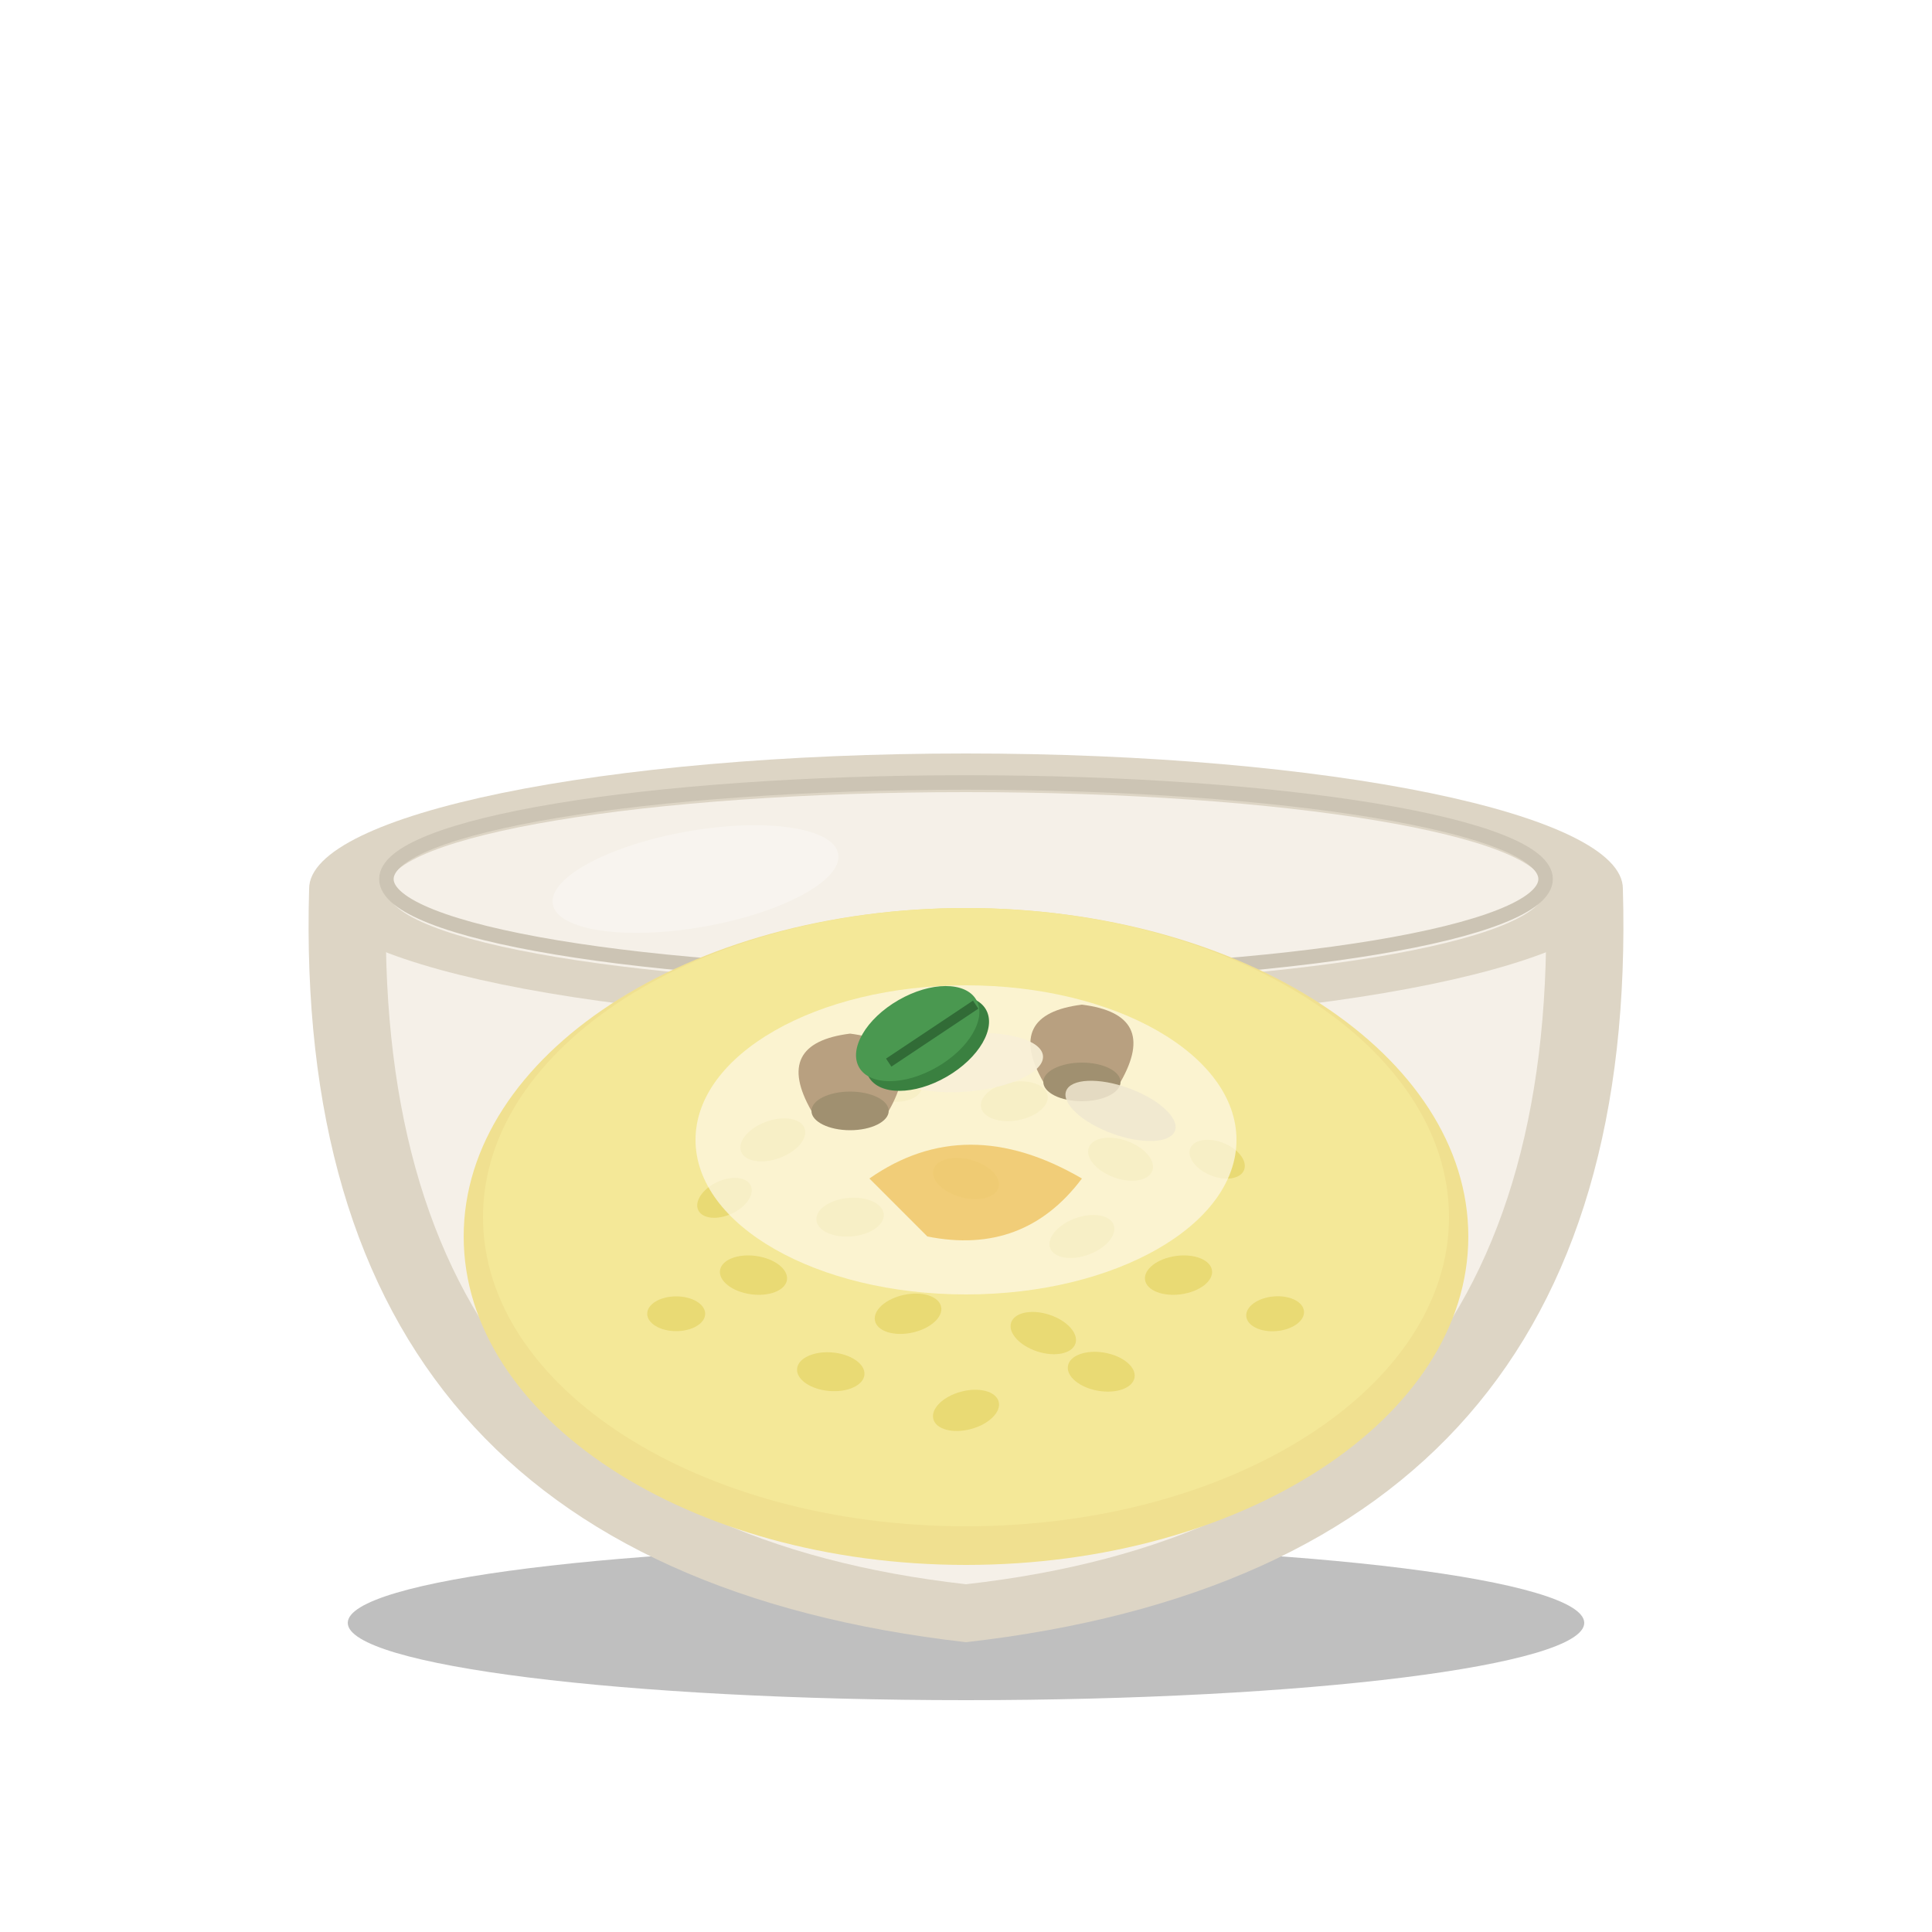
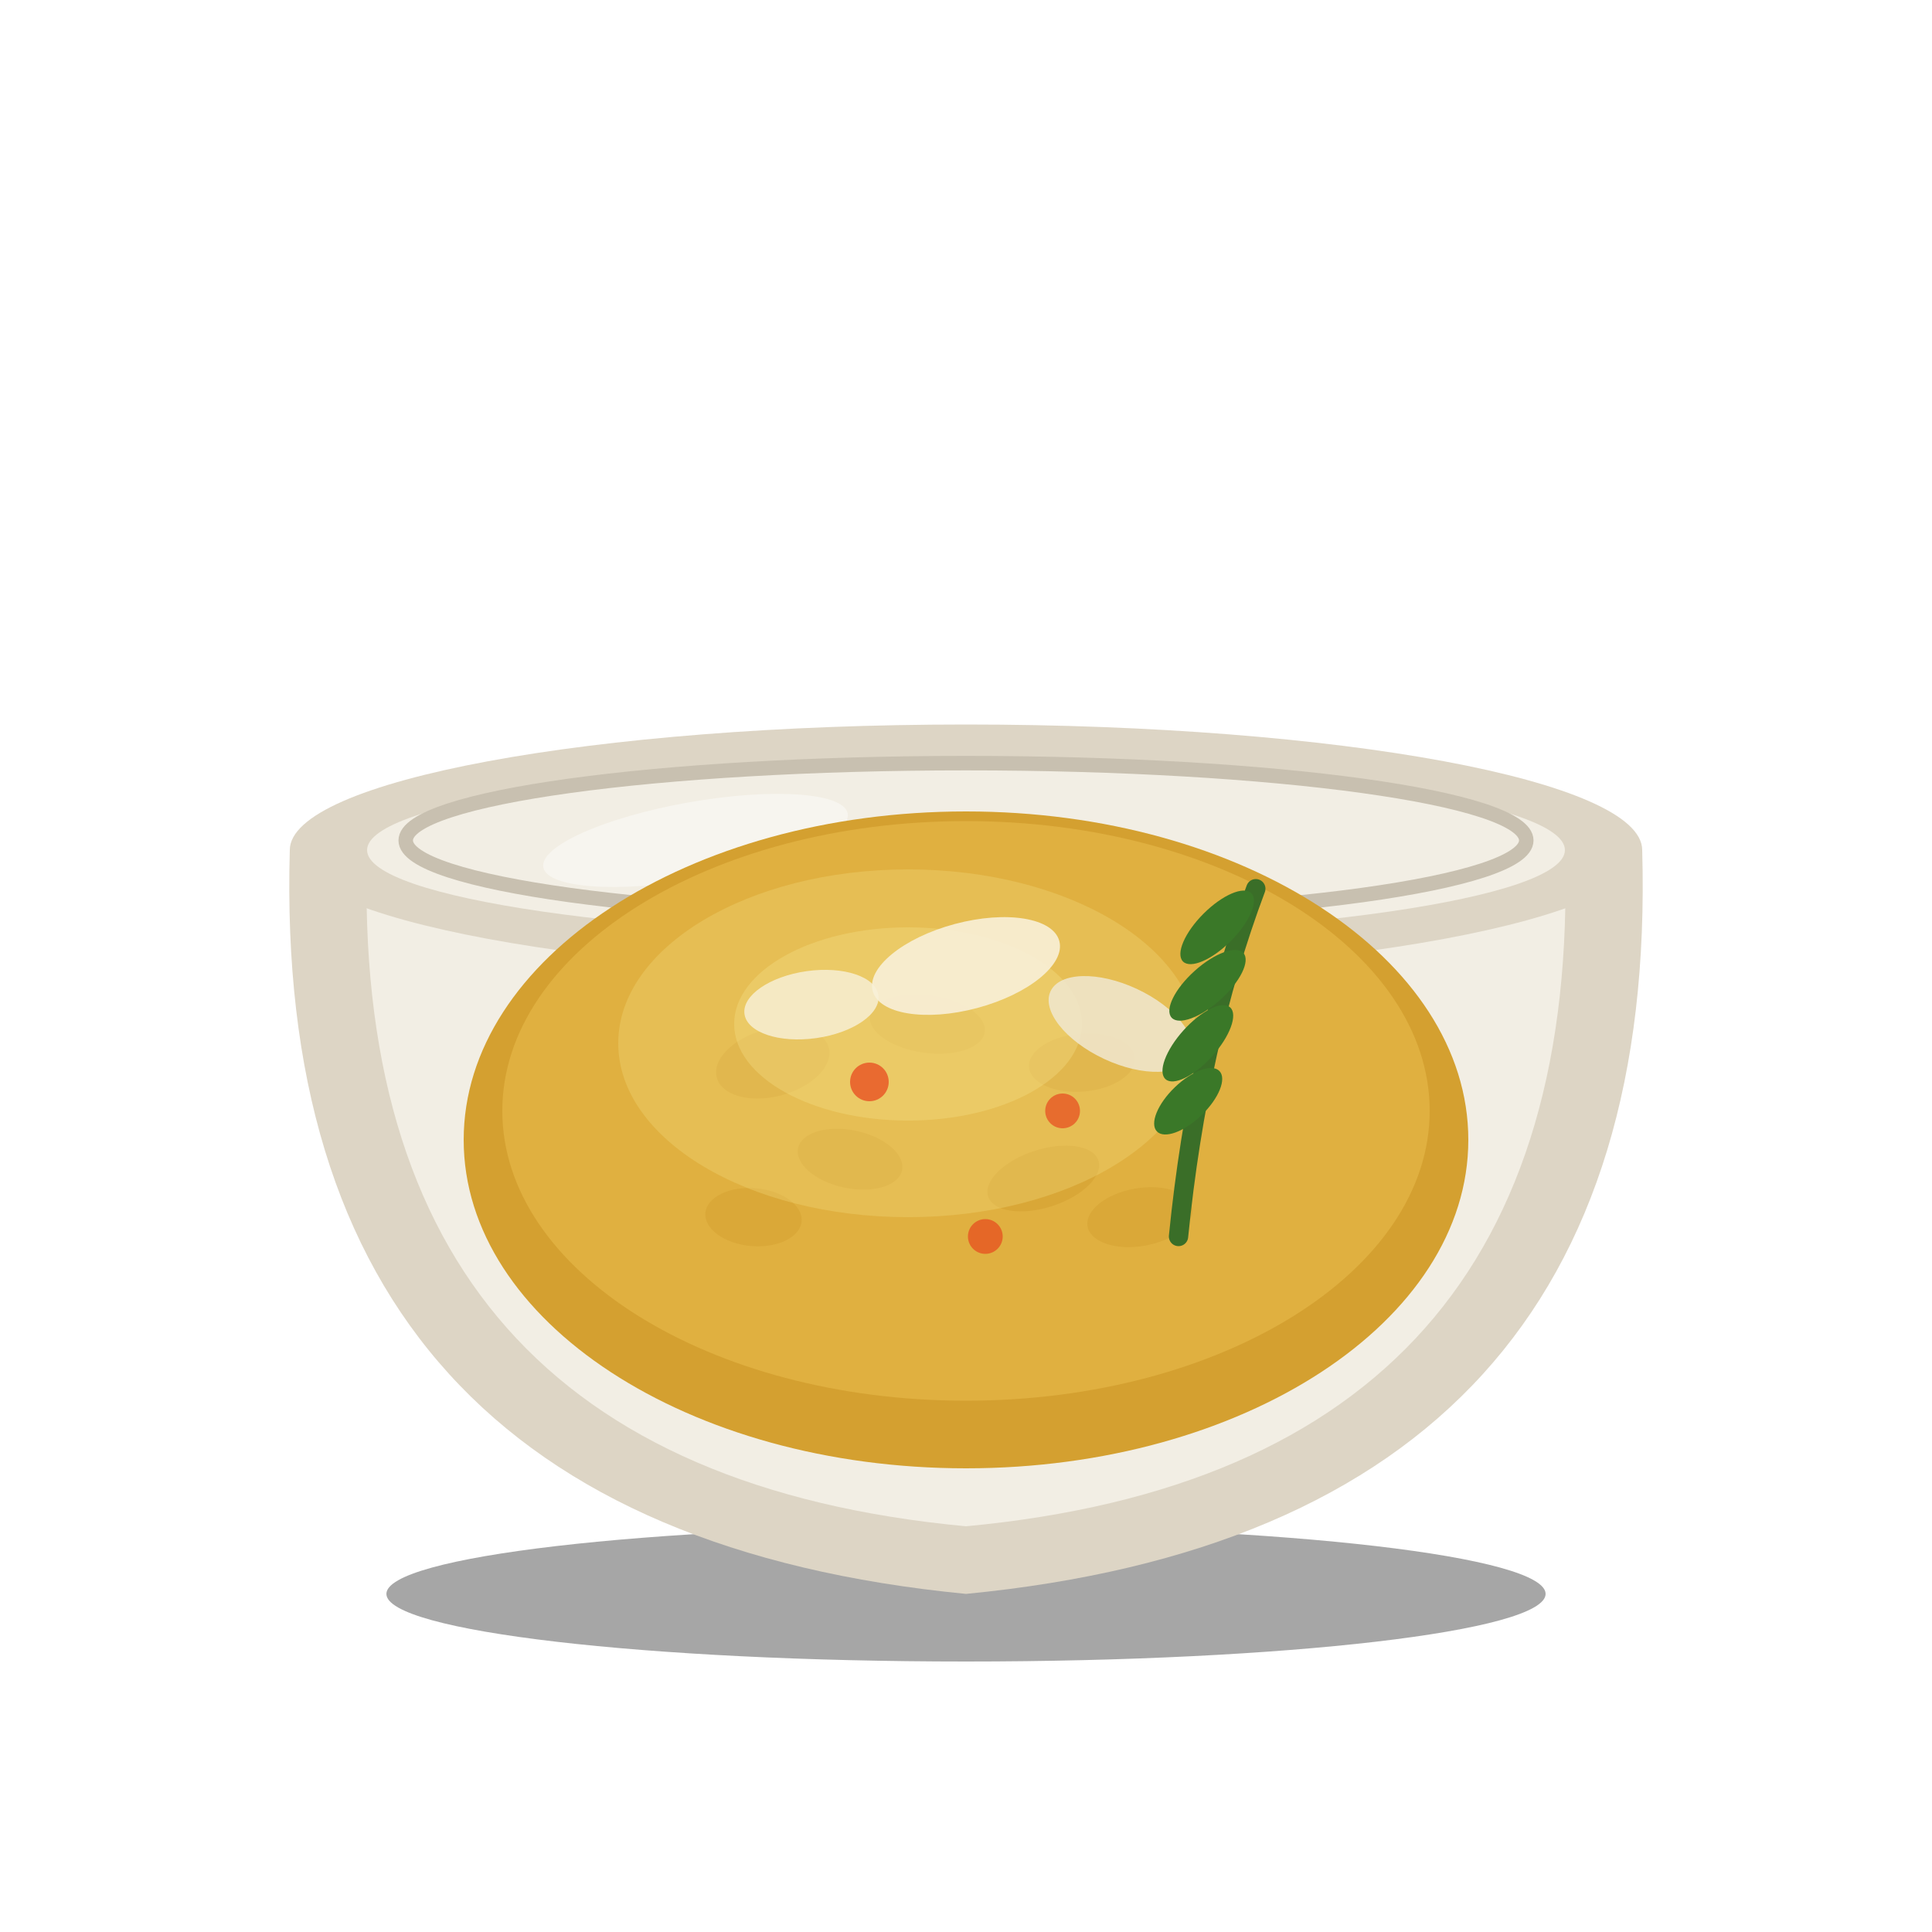
<svg xmlns="http://www.w3.org/2000/svg" viewBox="0 0 200 200">
-   <ellipse cx="100" cy="168" rx="64" ry="8" fill="rgba(0,0,0,0.25)" />
-   <path d="M 32 92 Q 30 162 100 170 Q 170 162 168 92 Z" fill="#ddd5c5" />
-   <path d="M 40 92 Q 38 157 100 164 Q 162 157 160 92 Z" fill="#f5f0e8" />
-   <ellipse cx="100" cy="92" rx="68" ry="14" fill="#ddd5c5" />
-   <ellipse cx="100" cy="92" rx="60" ry="10" fill="#f5f0e8" />
-   <ellipse cx="100" cy="91" rx="60" ry="10" fill="none" stroke="#ccc4b4" stroke-width="1.5" />
-   <ellipse cx="100" cy="128" rx="52" ry="34" fill="#f0e090" />
-   <ellipse cx="100" cy="126" rx="50" ry="32" fill="#f4e898" />
-   <g fill="#e8d870" opacity="0.9">
-     <ellipse cx="80" cy="118" rx="3.5" ry="2" transform="rotate(-20,80,118)" />
-     <ellipse cx="92" cy="112" rx="3.5" ry="2" transform="rotate(10,92,112)" />
-     <ellipse cx="105" cy="114" rx="3.5" ry="2" transform="rotate(-10,105,114)" />
-     <ellipse cx="116" cy="120" rx="3.5" ry="2" transform="rotate(20,116,120)" />
-     <ellipse cx="88" cy="126" rx="3.5" ry="2" transform="rotate(-5,88,126)" />
-     <ellipse cx="100" cy="122" rx="3.5" ry="2" transform="rotate(15,100,122)" />
-     <ellipse cx="112" cy="128" rx="3.5" ry="2" transform="rotate(-20,112,128)" />
-     <ellipse cx="78" cy="132" rx="3.5" ry="2" transform="rotate(8,78,132)" />
-     <ellipse cx="94" cy="136" rx="3.5" ry="2" transform="rotate(-12,94,136)" />
-     <ellipse cx="108" cy="138" rx="3.5" ry="2" transform="rotate(18,108,138)" />
-     <ellipse cx="122" cy="132" rx="3.5" ry="2" transform="rotate(-8,122,132)" />
-     <ellipse cx="86" cy="142" rx="3.5" ry="2" transform="rotate(5,86,142)" />
-     <ellipse cx="100" cy="146" rx="3.5" ry="2" transform="rotate(-15,100,146)" />
-     <ellipse cx="114" cy="142" rx="3.5" ry="2" transform="rotate(10,114,142)" />
-     <ellipse cx="75" cy="124" rx="3" ry="1.8" transform="rotate(-25,75,124)" />
-     <ellipse cx="126" cy="120" rx="3" ry="1.8" transform="rotate(22,126,120)" />
-     <ellipse cx="70" cy="136" rx="3" ry="1.8" transform="rotate(0,70,136)" />
-     <ellipse cx="132" cy="136" rx="3" ry="1.8" transform="rotate(-5,132,136)" />
-   </g>
-   <ellipse cx="100" cy="118" rx="28" ry="16" fill="#fdf8e8" opacity="0.7" />
-   <path d="M 84 115 Q 80 108 88 107 Q 96 108 92 115 Z" fill="#b8a080" />
-   <ellipse cx="88" cy="115" rx="4" ry="2" fill="#a09070" />
-   <path d="M 108 112 Q 104 105 112 104 Q 120 105 116 112 Z" fill="#b8a080" />
-   <ellipse cx="112" cy="112" rx="4" ry="2" fill="#a09070" />
-   <path d="M 90 122 Q 100 115 112 122 Q 106 130 96 128 Z" fill="#e8a820" opacity="0.5" />
-   <ellipse cx="100" cy="110" rx="8" ry="3" fill="#f8f0d8" opacity="0.92" transform="rotate(-5,100,110)" />
-   <ellipse cx="116" cy="115" rx="6" ry="2.5" fill="#f0e8d0" opacity="0.85" transform="rotate(20,116,115)" />
-   <ellipse cx="96" cy="108" rx="7" ry="4" fill="#3a8040" transform="rotate(-30,96,108)" />
-   <ellipse cx="95" cy="107" rx="7" ry="4" fill="#4a9850" transform="rotate(-30,95,107)" />
-   <line x1="92" y1="110" x2="101" y2="104" stroke="#2a6030" stroke-width="1" opacity="0.8" />
-   <ellipse cx="72" cy="91" rx="15" ry="5" fill="rgba(255,255,255,0.3)" transform="rotate(-10,72,91)" />
+   <ellipse cx="100" cy="165" rx="60" ry="7" fill="rgba(0,0,0,0.35)" />
+   <path d="M 30 88 Q 28 158 100 165 Q 172 158 170 88 Z" fill="#ddd5c5" />
+   <path d="M 38 88 Q 36 152 100 158 Q 164 152 162 88 Z" fill="#f2eee4" />
+   <ellipse cx="100" cy="88" rx="70" ry="13" fill="#ddd5c5" />
+   <ellipse cx="100" cy="88" rx="62" ry="9" fill="#f2eee4" />
+   <ellipse cx="100" cy="87" rx="58" ry="8" fill="none" stroke="#c8c0b0" stroke-width="1.5" />
+   <ellipse cx="72" cy="87" rx="16" ry="4" fill="rgba(255,255,255,0.4)" transform="rotate(-10,72,87)" />
+   <ellipse cx="100" cy="118" rx="52" ry="34" fill="#d4a030" />
+   <ellipse cx="100" cy="115" rx="48" ry="30" fill="#e0b040" />
+   <ellipse cx="80" cy="110" rx="6" ry="3.5" fill="#d4a030" opacity="0.6" transform="rotate(-15,80,110)" />
+   <ellipse cx="96" cy="106" rx="6" ry="3" fill="#d4a030" opacity="0.55" transform="rotate(8,96,106)" />
+   <ellipse cx="112" cy="110" rx="5.5" ry="3" fill="#d4a030" opacity="0.6" transform="rotate(-5,112,110)" />
+   <ellipse cx="88" cy="120" rx="5.5" ry="3" fill="#d4a030" opacity="0.55" transform="rotate(12,88,120)" />
+   <ellipse cx="108" cy="122" rx="6" ry="3" fill="#d4a030" opacity="0.55" transform="rotate(-18,108,122)" />
+   <ellipse cx="78" cy="126" rx="5" ry="3" fill="#d4a030" opacity="0.5" transform="rotate(5,78,126)" />
+   <ellipse cx="118" cy="126" rx="5.5" ry="3" fill="#d4a030" opacity="0.5" transform="rotate(-10,118,126)" />
+   <ellipse cx="94" cy="108" rx="30" ry="18" fill="#f0d878" opacity="0.35" />
+   <ellipse cx="94" cy="106" rx="18" ry="10" fill="#f8e890" opacity="0.3" />
+   <ellipse cx="100" cy="100" rx="10" ry="4.5" fill="#f8f0d8" opacity="0.9" transform="rotate(-15,100,100)" />
+   <ellipse cx="116" cy="106" rx="8" ry="4" fill="#f0e8d0" opacity="0.85" transform="rotate(25,116,106)" />
+   <ellipse cx="84" cy="104" rx="7" ry="3.5" fill="#f8f0d8" opacity="0.82" transform="rotate(-8,84,104)" />
+   <path d="M 130 92 Q 124 108 122 128" fill="none" stroke="#3a6e28" stroke-width="2" stroke-linecap="round" />
+   <ellipse cx="126" cy="96" rx="5" ry="2" fill="#3a7828" transform="rotate(-45,126,96)" />
+   <ellipse cx="125" cy="102" rx="5" ry="2" fill="#3a7828" transform="rotate(-42,125,102)" />
+   <ellipse cx="124" cy="108" rx="5" ry="2" fill="#3a7828" transform="rotate(-48,124,108)" />
+   <ellipse cx="123" cy="114" rx="4.5" ry="2" fill="#3a7828" transform="rotate(-44,123,114)" />
+   <circle cx="90" cy="112" r="2" fill="#e8411a" opacity="0.7" />
+   <circle cx="110" cy="115" r="1.8" fill="#e8411a" opacity="0.65" />
+   <circle cx="102" cy="128" r="1.8" fill="#e8411a" opacity="0.65" />
</svg>
